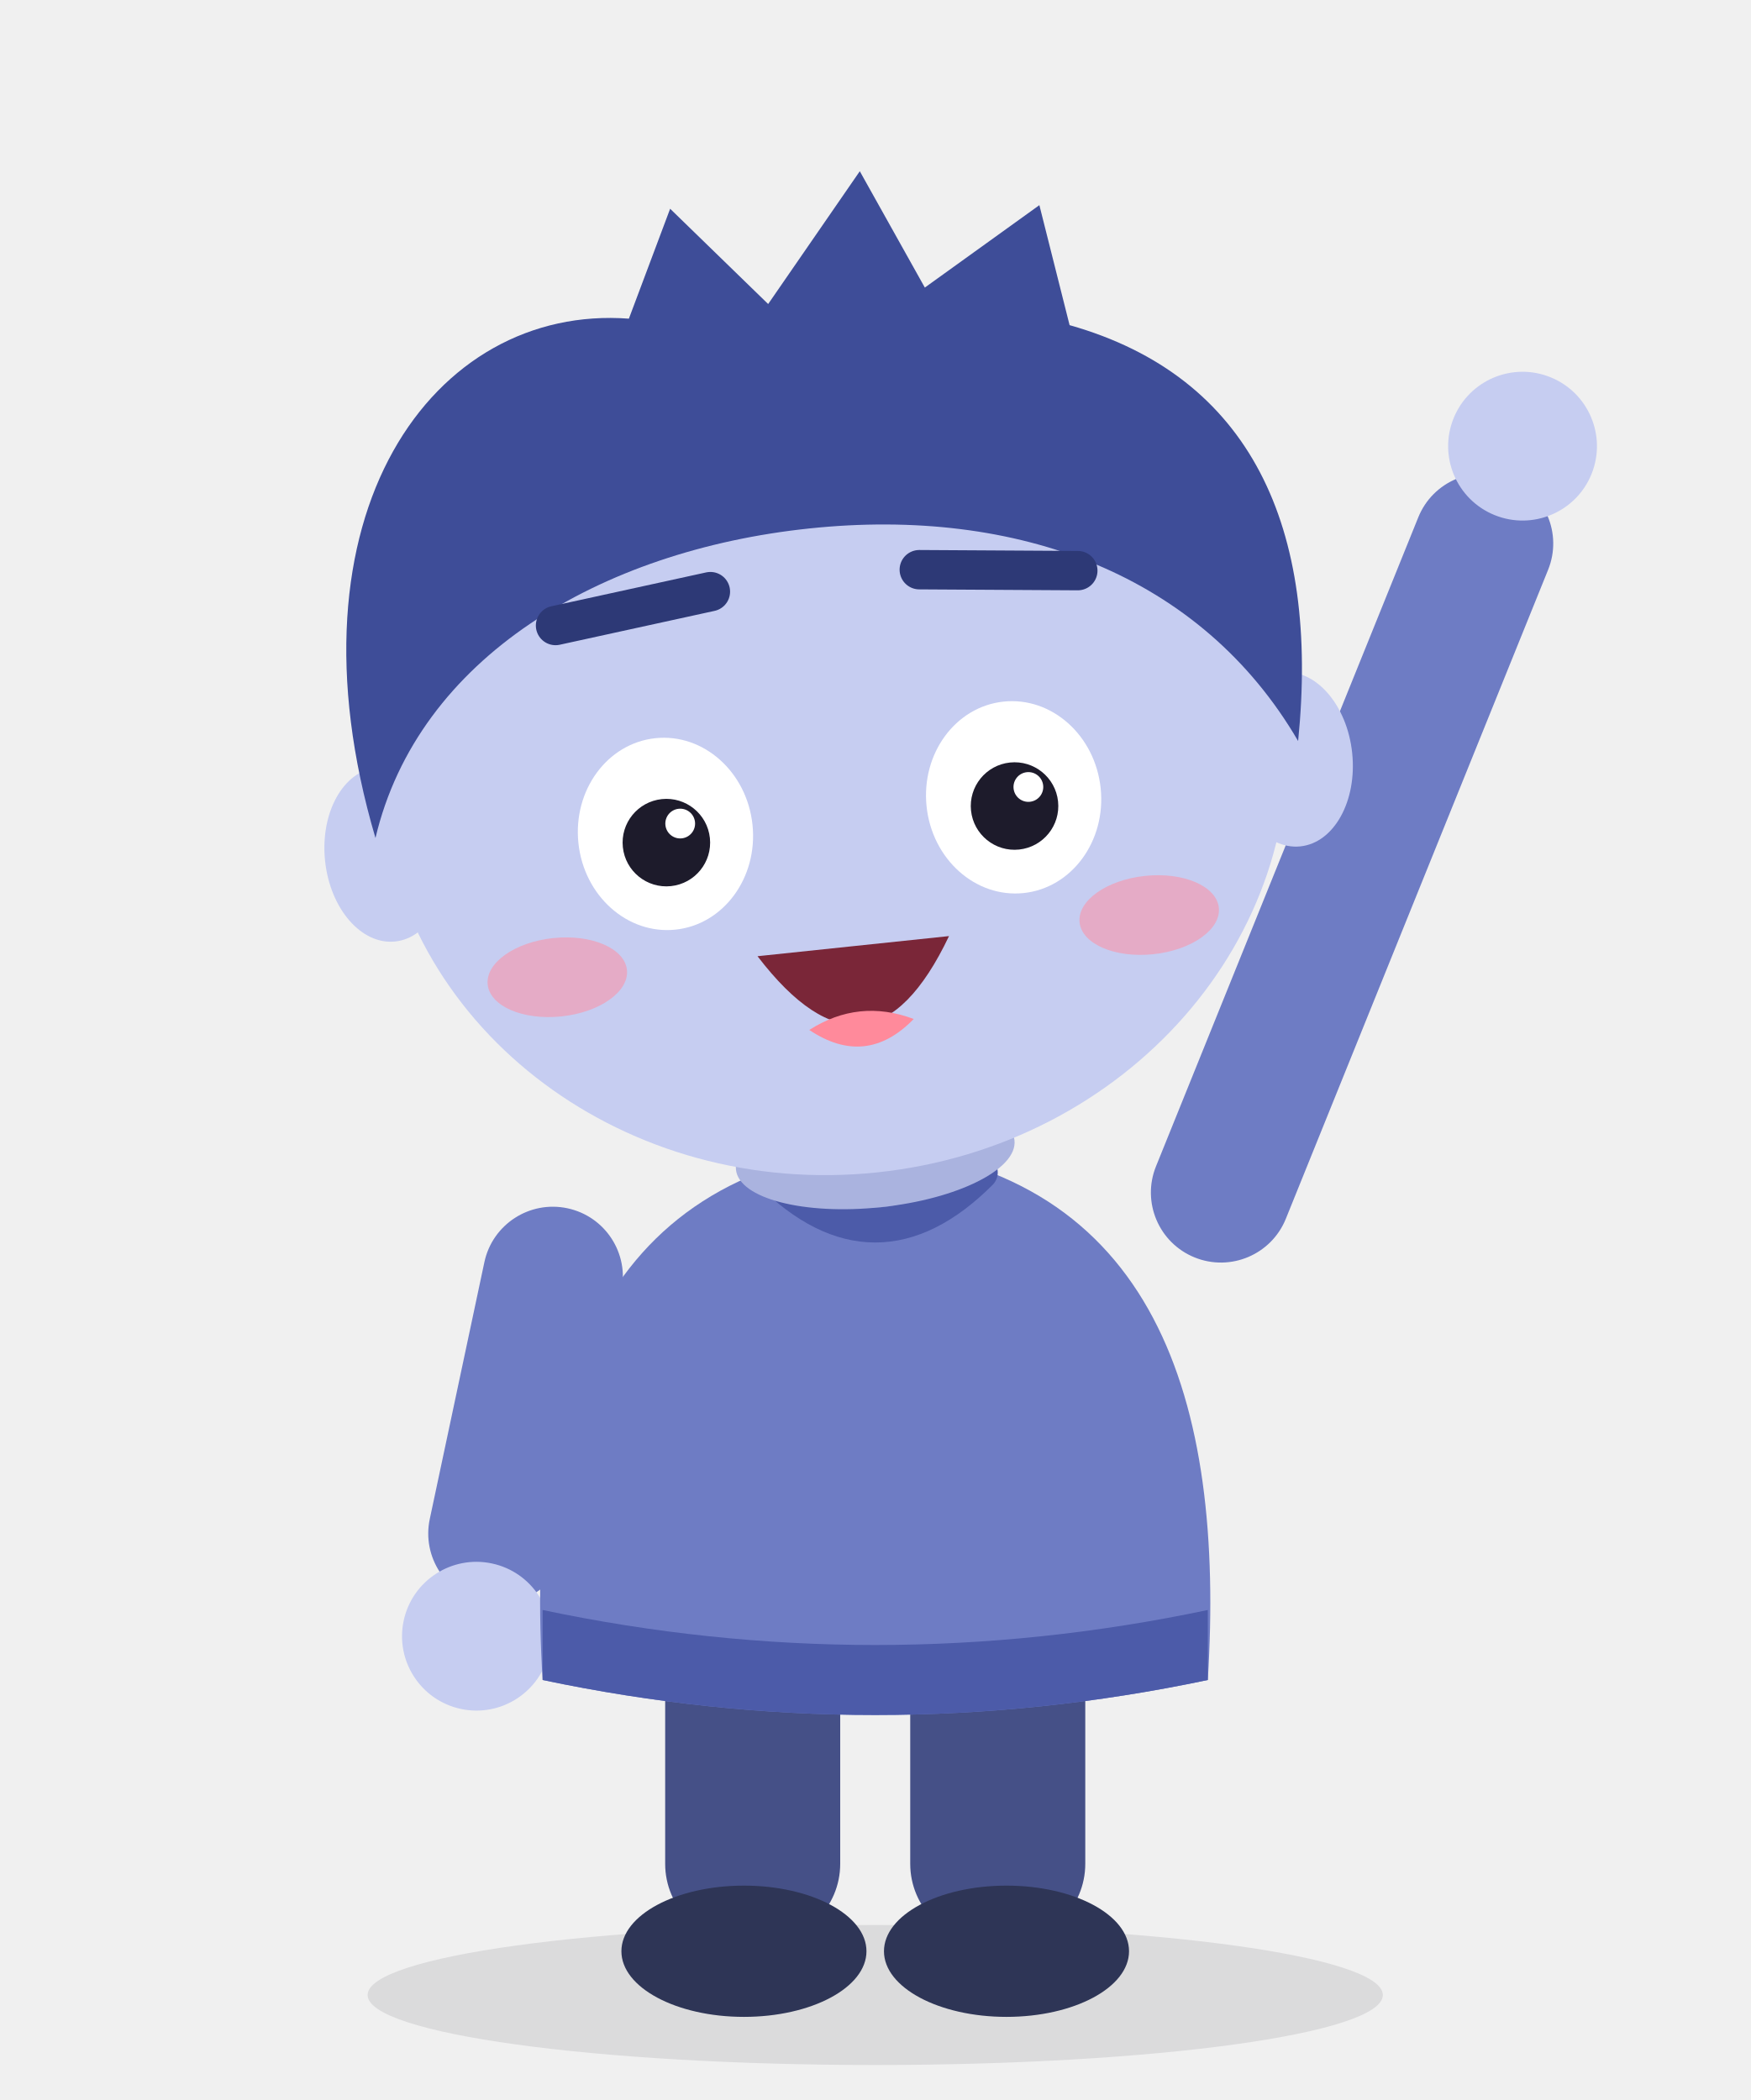
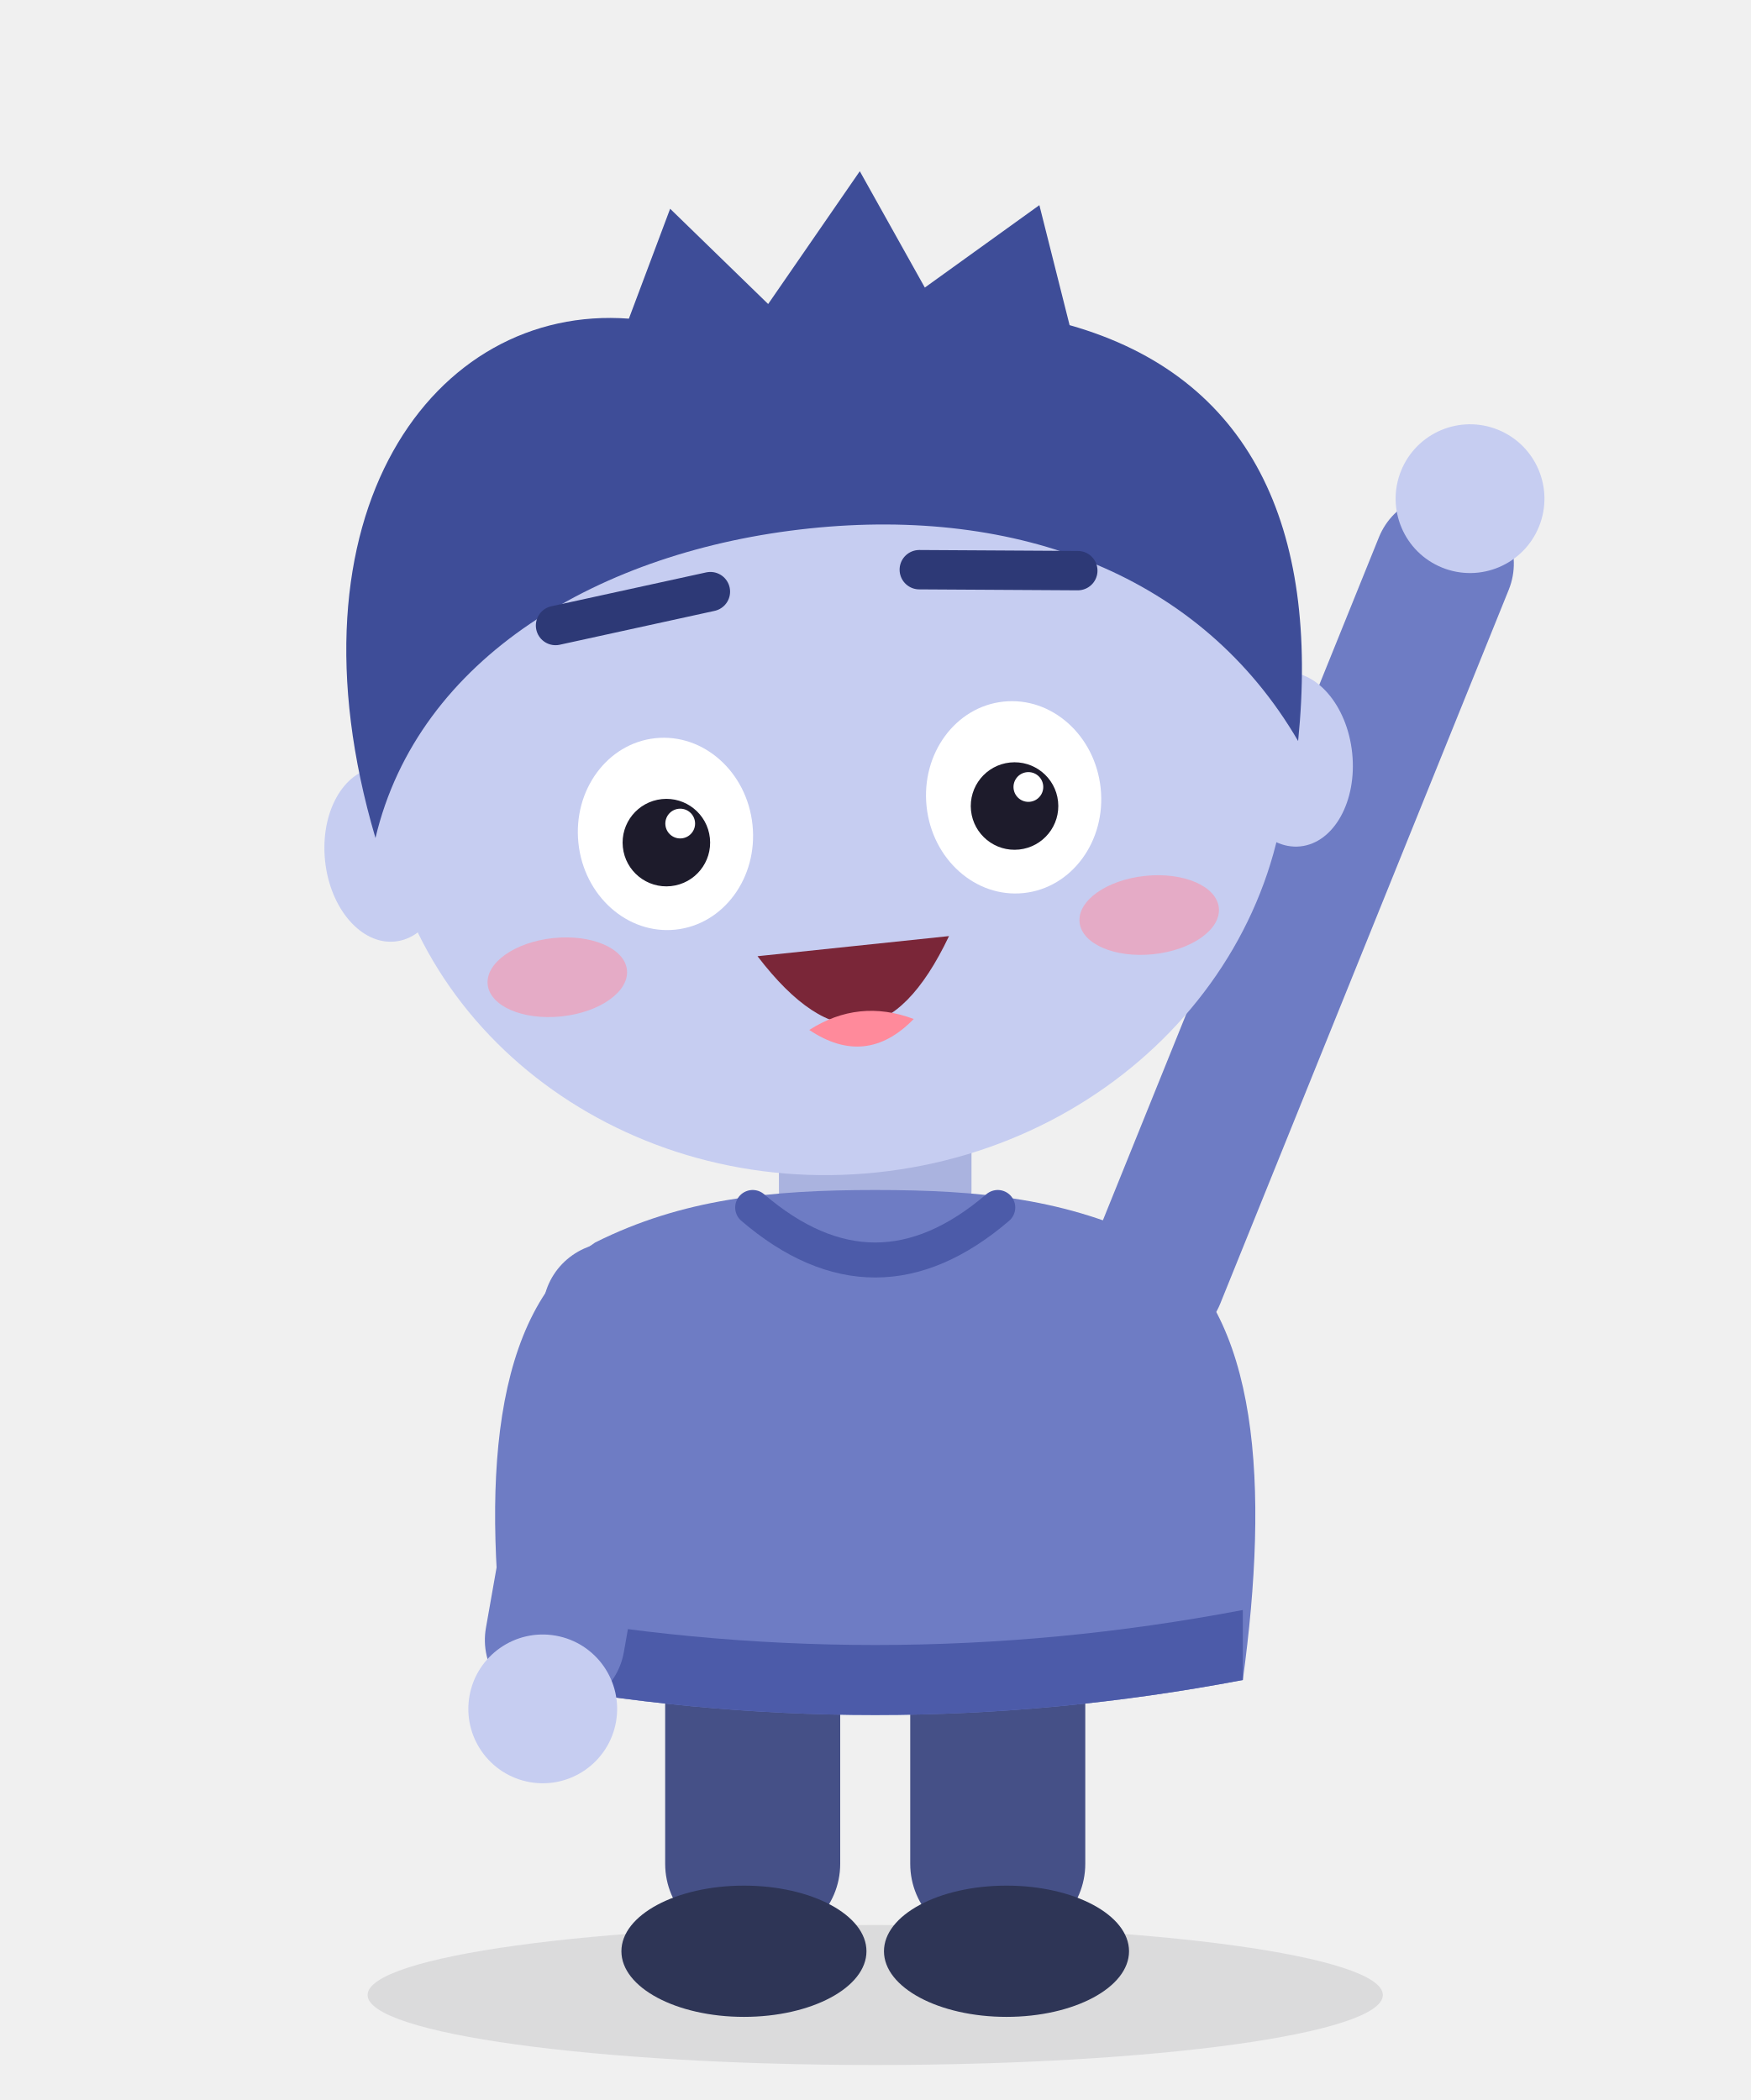
<svg xmlns="http://www.w3.org/2000/svg" viewBox="0 0 200 240" width="200" height="240" role="img" aria-label="Luca, hand raised">
  <ellipse cx="100" cy="228" rx="58" ry="8" fill="#1d1b2b" opacity="0.10" />
-   <g transform="rotate(12 64 142)">
-     <rect x="56" y="138" width="16" height="46" rx="8" fill="#6e7cc4" />
-     <circle cx="64" cy="188" r="8.5" fill="#c6cdf1" />
-   </g>
-   <g transform="rotate(-158 138 140)">
-     <rect x="130" y="136" width="16" height="96" rx="8" fill="#6e7cc4" />
-     <circle cx="138" cy="236" r="8.5" fill="#c6cdf1" />
+   <g transform="rotate(-158 132 146)">
+     <rect x="124" y="138" width="16" height="104" rx="8" fill="#6e7cc4" />
+     <circle cx="132" cy="242" r="8.5" fill="#c6cdf1" />
  </g>
  <rect x="76" y="184" width="20" height="38" rx="9" fill="#455087" />
  <rect x="104" y="184" width="20" height="38" rx="9" fill="#455087" />
  <ellipse cx="85" cy="223" rx="14" ry="7.5" fill="#2e3556" />
  <ellipse cx="115" cy="223" rx="14" ry="7.5" fill="#2e3556" />
-   <path d="M62,192 C60,160 68,134 100,131 C132,134 140,160 138,192 Q100,200 62,192 Z" fill="#6e7cc4" />
-   <path d="M62,192 Q100,200 138,192 L138,184 Q100,192 62,184 Z" fill="#4c5ba9" />
-   <path d="M88,134 Q100,146 112,134" fill="none" stroke="#4c5ba9" stroke-width="4" stroke-linecap="round" />
+   <rect x="89" y="116" width="22" height="30" rx="10" fill="#aab3df" />
+   <path d="M58,192 C55,170 56,150 68,142 C78,137 88,136 100,136 C112,136 122,137 132,142 C144,150 145,170 142,192 Q100,200 58,192 Z" fill="#6e7cc4" />
+   <path d="M58,192 Q100,200 142,192 L142,184 Q100,192 58,184 Z" fill="#4c5ba9" />
+   <path d="M86,138 Q100,150 114,138" fill="none" stroke="#4c5ba9" stroke-width="4" stroke-linecap="round" />
+   <g transform="rotate(10 70 150)">
+     <rect x="62" y="142" width="16" height="54" rx="8" fill="#6e7cc4" />
+     <circle cx="70" cy="196" r="8.5" fill="#c6cdf1" />
+   </g>
  <g transform="rotate(-6 100 132)">
-     <ellipse cx="100" cy="132" rx="16" ry="6" fill="#aab3df" />
    <ellipse cx="100" cy="86" rx="52" ry="48" fill="#c6cdf1" />
    <ellipse cx="48" cy="92" rx="7" ry="10" fill="#c6cdf1" />
    <ellipse cx="152" cy="92" rx="7" ry="10" fill="#c6cdf1" />
    <path d="M47,90 C40,52 60,30 82,34 L88,22 L98,34 L110,20 L116,34 L130,26 L132,40 C152,48 158,66 153,90 C144,70 124,60 100,60 C76,60 54,70 47,90 Z" fill="#3e4d98" />
    <ellipse cx="80" cy="93" rx="10" ry="11" fill="#ffffff" />
    <circle cx="80" cy="94" r="5" fill="#1d1b2b" />
    <circle cx="81.8" cy="92" r="1.7" fill="#ffffff" />
    <ellipse cx="120" cy="93" rx="10" ry="11" fill="#ffffff" />
    <circle cx="120" cy="94" r="5" fill="#1d1b2b" />
    <circle cx="121.8" cy="92" r="1.7" fill="#ffffff" />
    <path d="M70,68 L88,66" stroke="#2d3976" stroke-width="4.5" stroke-linecap="round" />
    <path d="M112,66 L130,68" stroke="#2d3976" stroke-width="4.5" stroke-linecap="round" />
    <path d="M89,108 Q100,126 111,108 Z" fill="#7a2638" />
    <path d="M94,117 Q100,122 106,117 Q100,114 94,117 Z" fill="#ff8a9b" />
    <ellipse cx="66" cy="108" rx="8" ry="4.5" fill="#ff8fa3" opacity="0.55" />
    <ellipse cx="134" cy="108" rx="8" ry="4.5" fill="#ff8fa3" opacity="0.55" />
  </g>
</svg>
